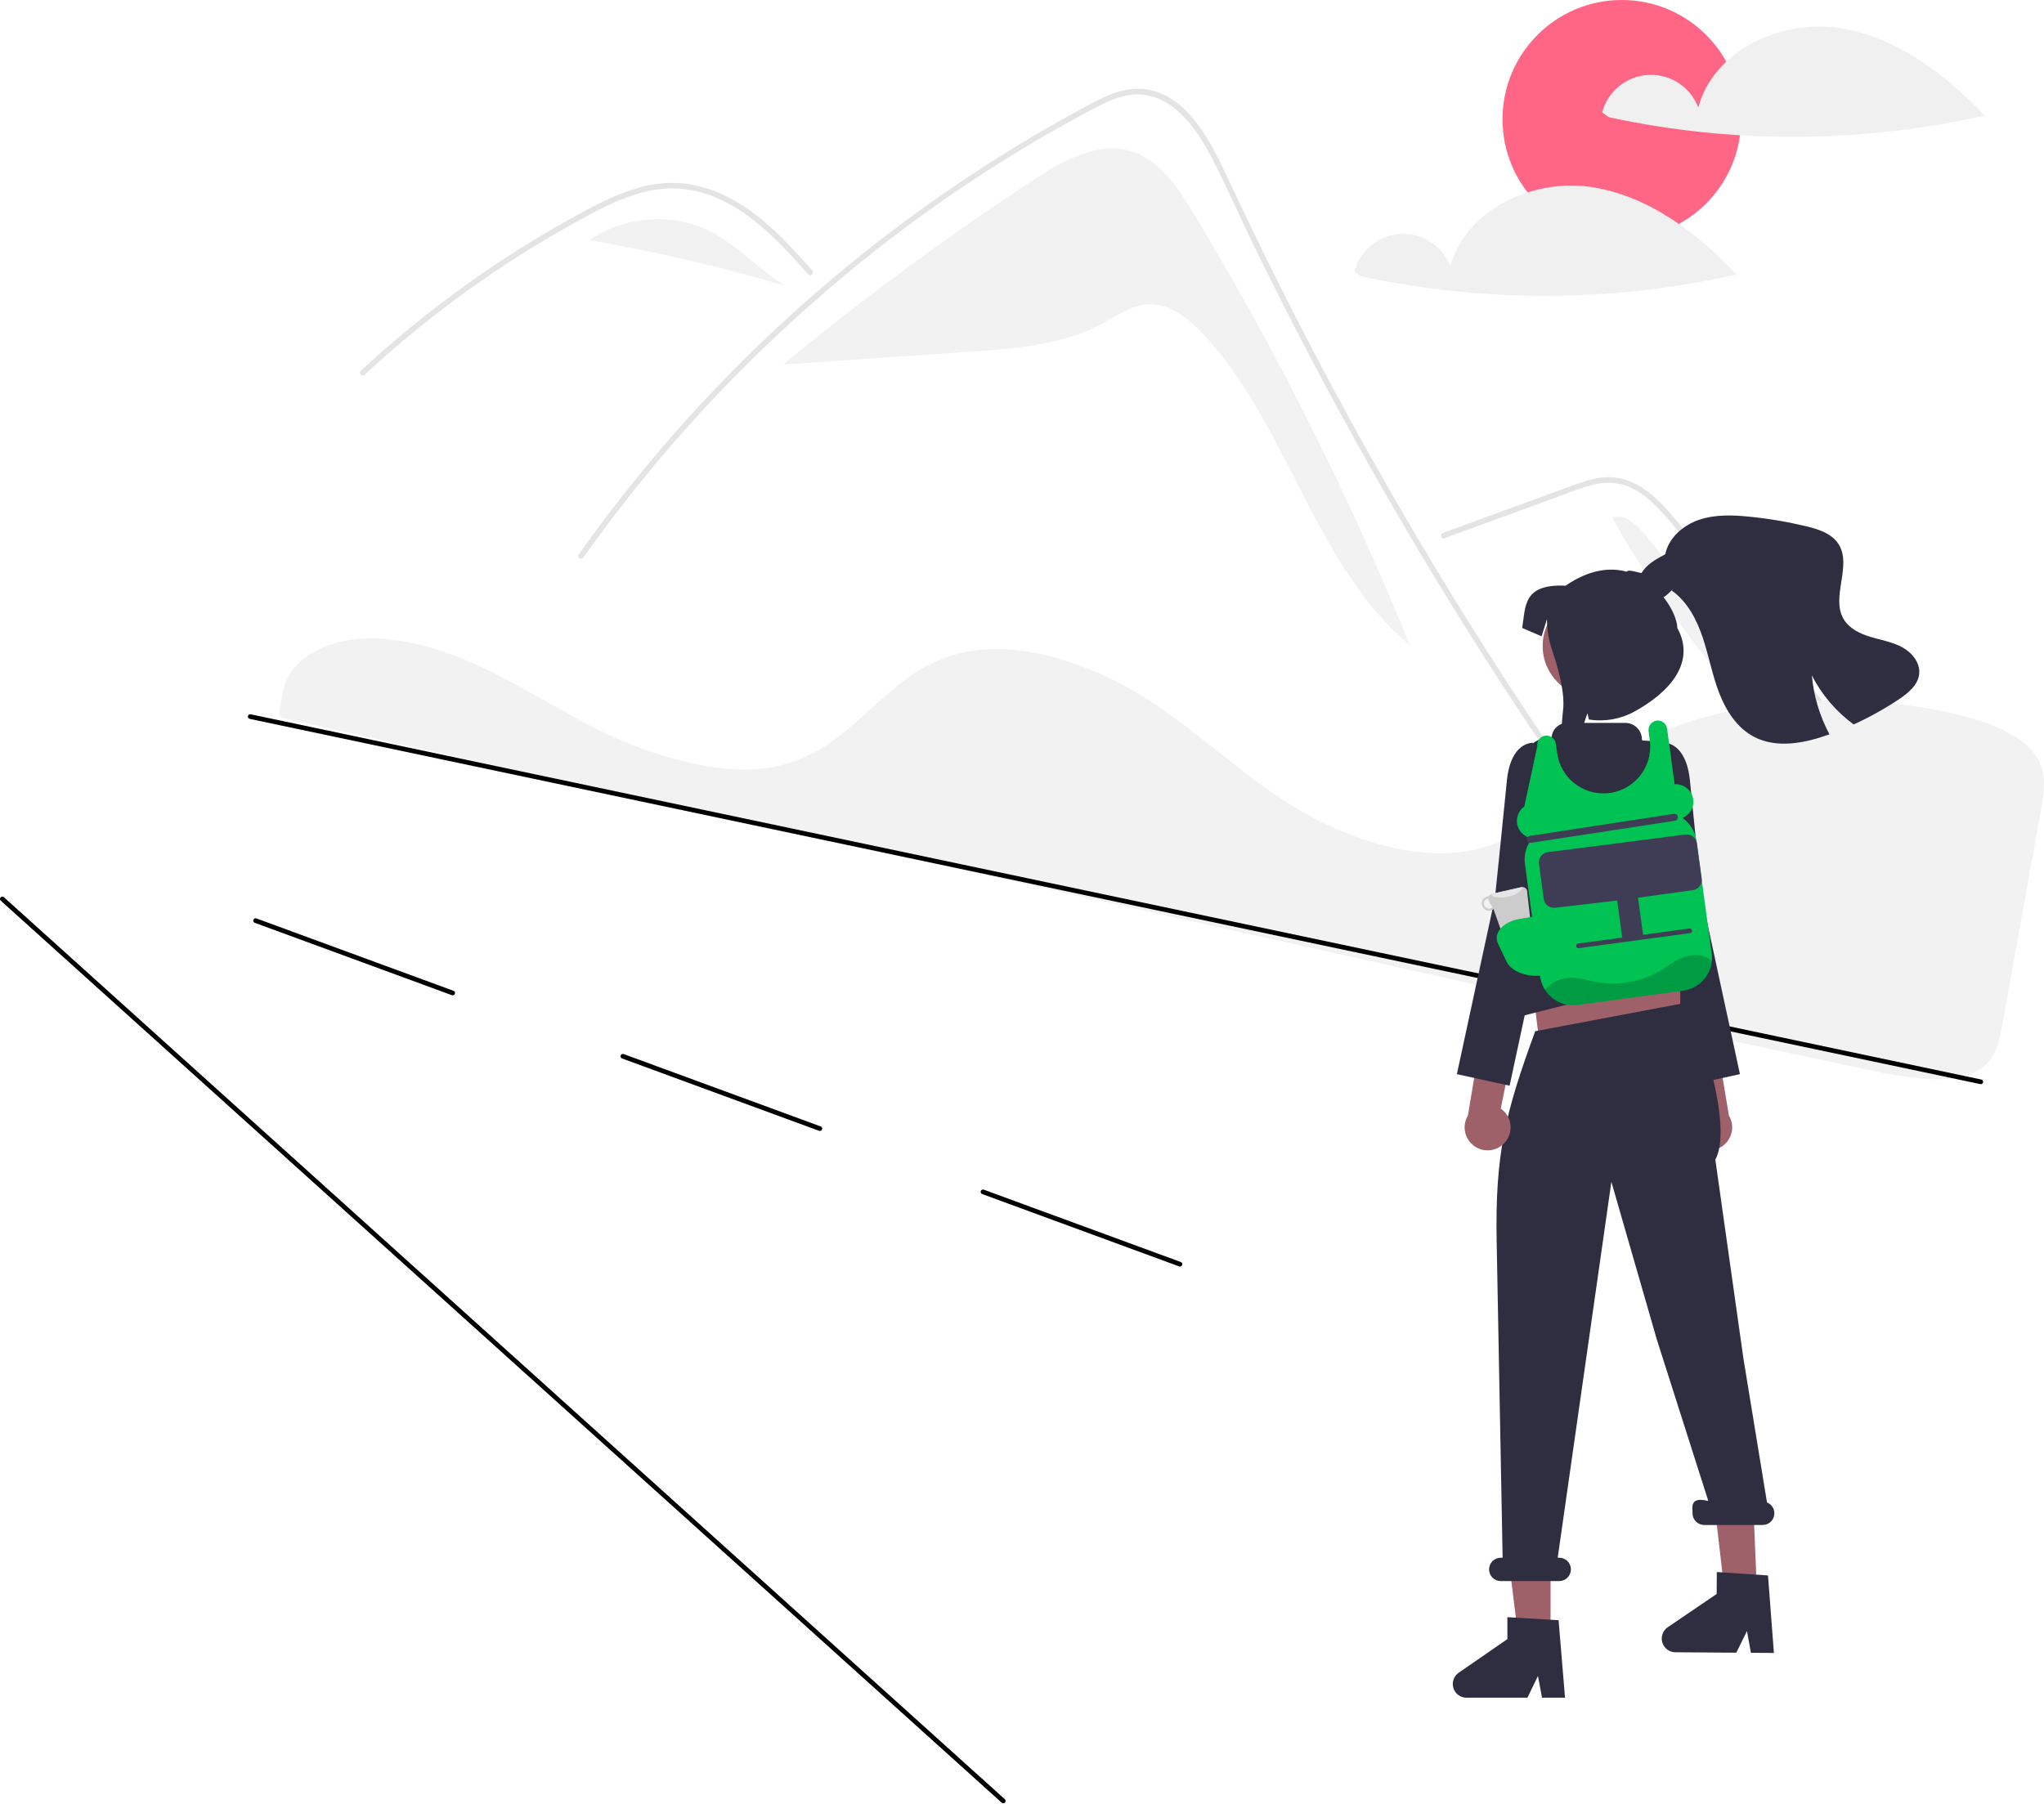
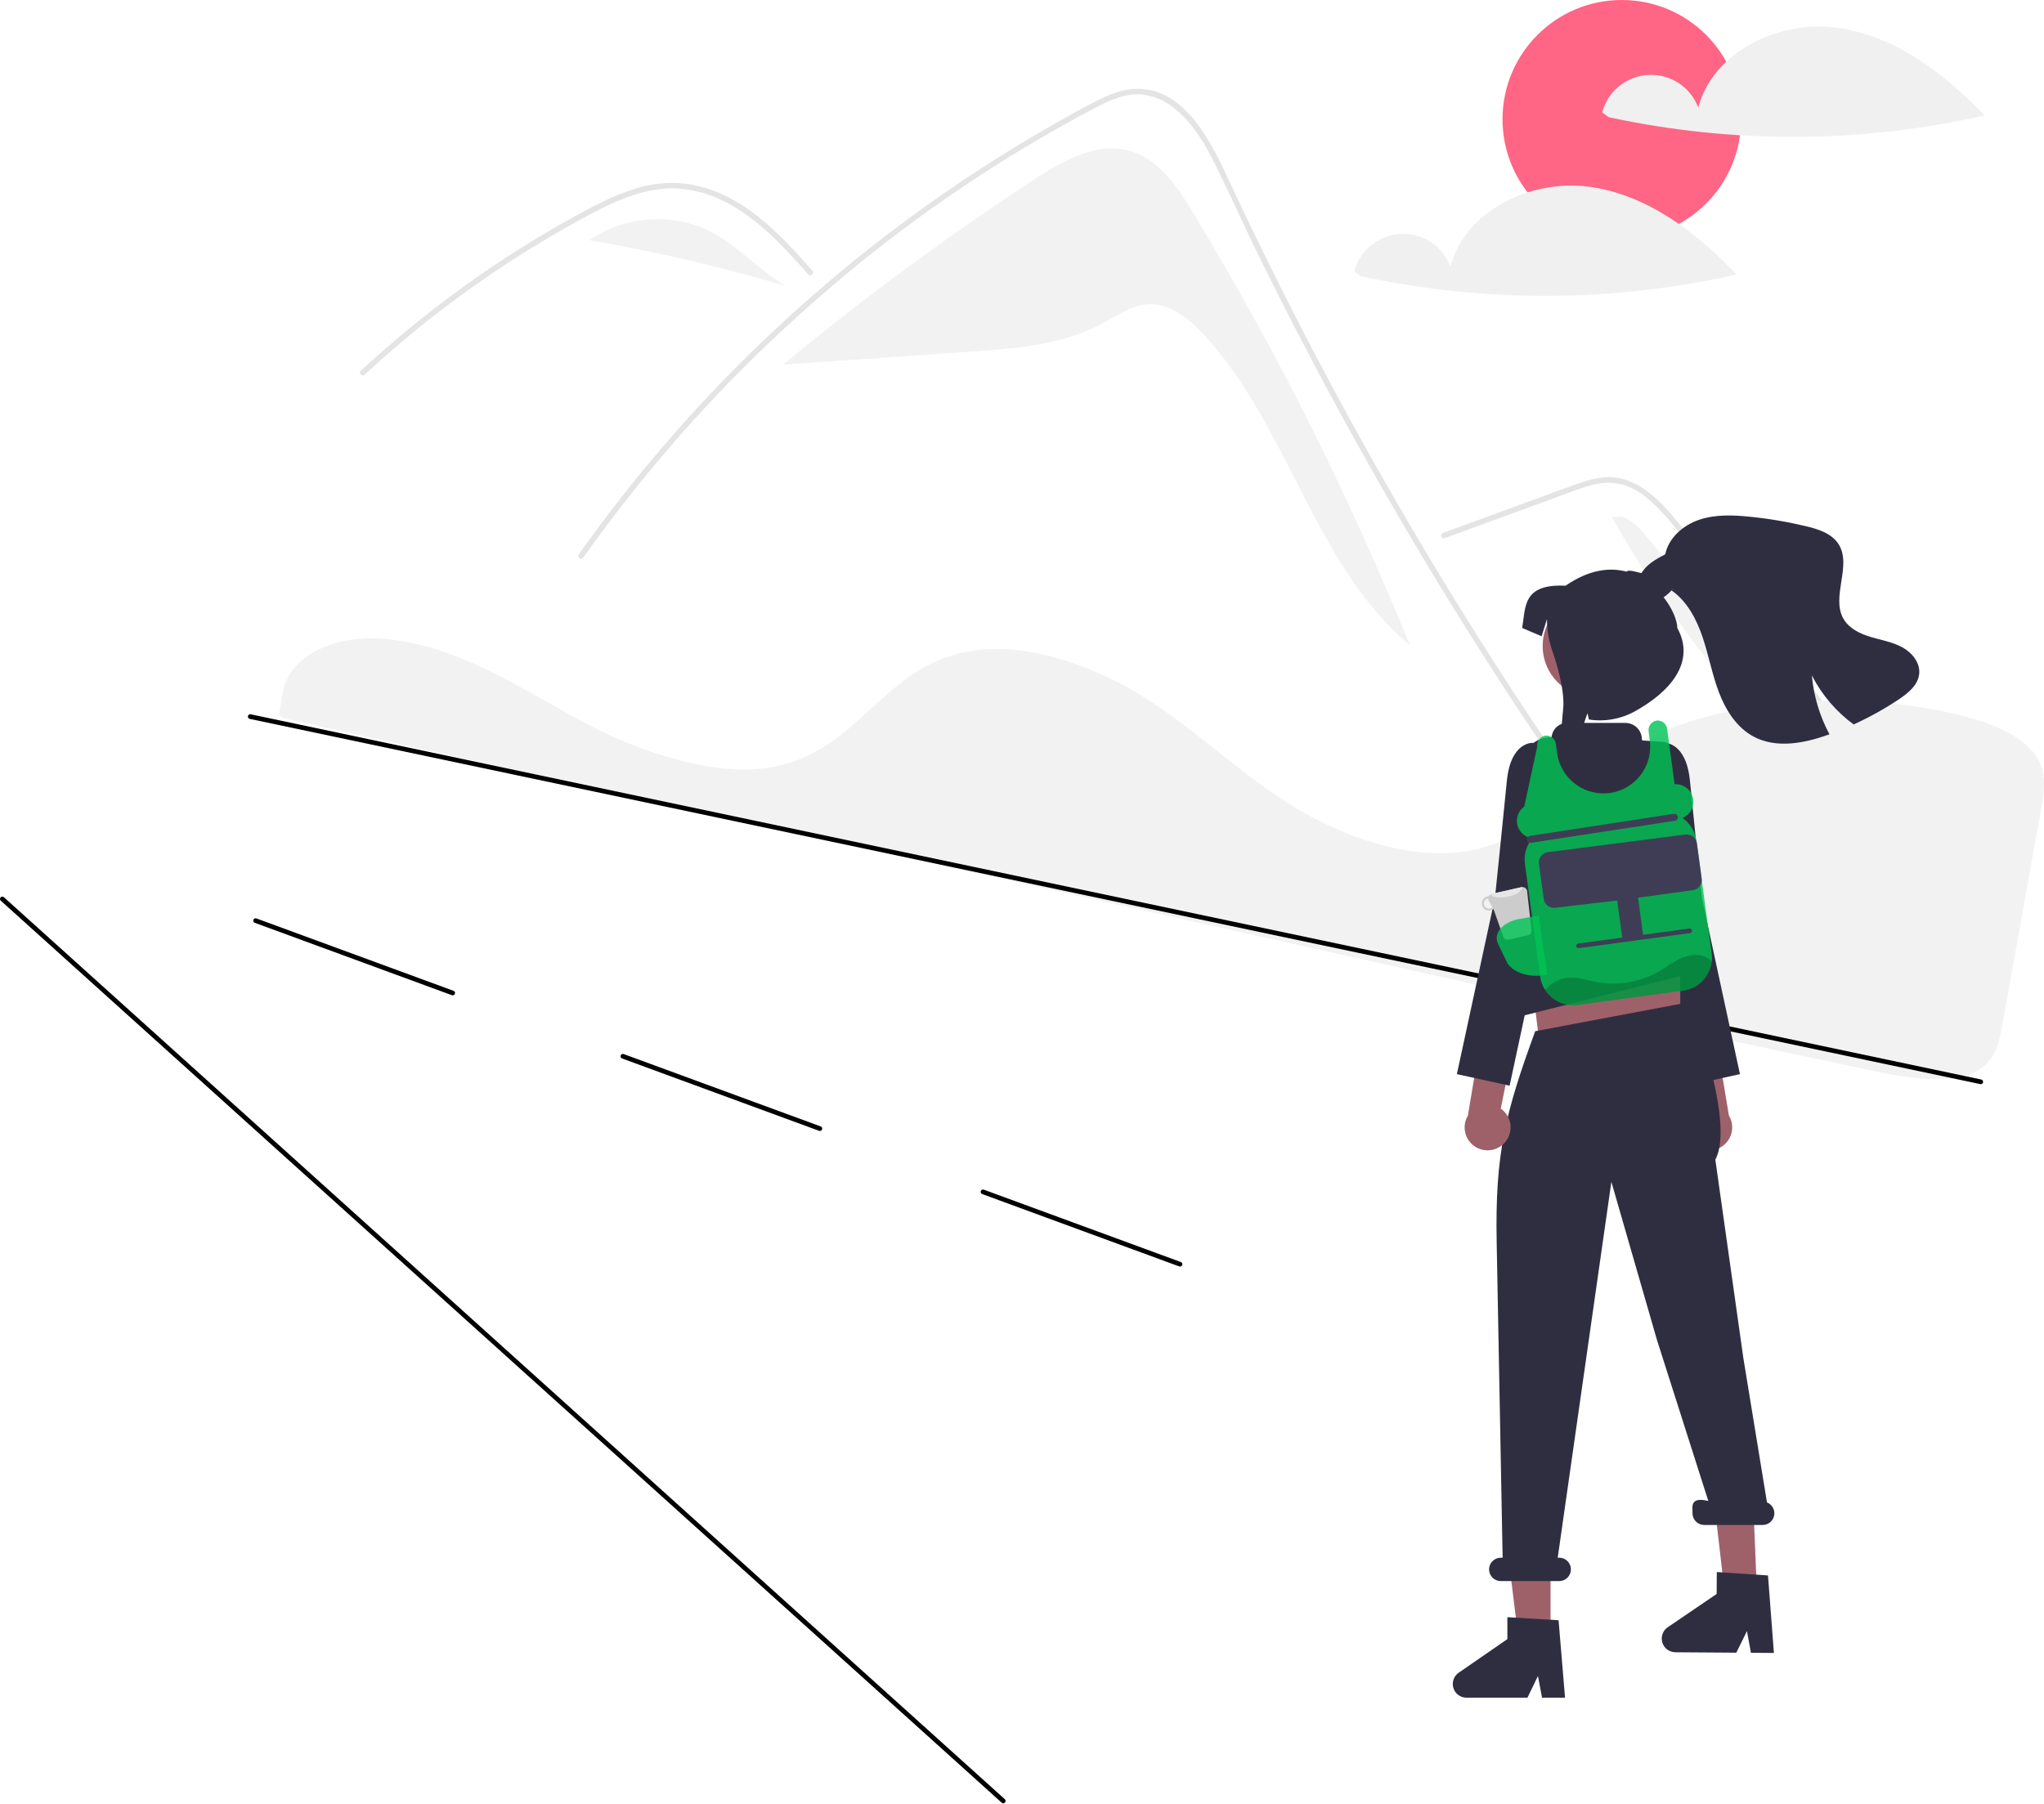
<svg xmlns="http://www.w3.org/2000/svg" data-name="Layer 1" width="874.039" height="771.292" viewBox="0 0 874.039 771.292">
  <path d="M673.062,155.137c-6.611-10.934-14.444-22.608-26.712-26.178-14.207-4.135-28.802,4.079-41.181,12.184a1200.013,1200.013,0,0,0-106.794,78.684l.037.424q39.846-2.748,79.691-5.496c19.192-1.324,39.044-2.83,56.005-11.909,6.436-3.445,12.71-8.047,20.003-8.368,9.061-.398,16.962,5.93,23.17,12.541,36.727,39.109,47.355,98.916,88.558,133.276A1307.621,1307.621,0,0,0,673.062,155.137Z" transform="translate(-162.9803 -64.354)" fill="#f2f2f2" />
  <path d="M898.816,486.852c-4.061-5.128-5.721-6.33-9.727-11.505Q840.159,412.063,797.108,344.504q-29.241-45.883-55.583-93.529-12.541-22.651-24.394-45.658-9.198-17.839-17.985-35.891c-1.675-3.437-3.303-6.891-4.923-10.352-3.817-8.139-7.563-16.318-11.585-24.346-4.583-9.151-10.162-18.744-18.578-24.891a25.346,25.346,0,0,0-13.204-5.081c-6.851-.443-13.173,2.386-19.115,5.476a615.324,615.324,0,0,0-120.996,83.438A629.917,629.917,0,0,0,412.444,302.789c-.869,1.241-2.924.055-2.047-1.193q5.18-7.325,10.565-14.492A633.399,633.399,0,0,1,582.67,136.269q15.73-10.194,32.051-19.431c5.484-3.106,10.992-6.171,16.594-9.048,5.492-2.821,11.324-5.358,17.598-5.452,21.351-.332,32.407,23.848,40,40.119q3.58,7.681,7.246,15.314,13.856,28.981,28.779,57.432,9.21,17.566,18.823,34.927,29.917,54.062,63.596,105.935c29.743,45.808,59.25,86.275,93.134,129.112C901.424,486.362,899.756,488.053,898.816,486.852Z" transform="translate(-162.9803 -64.354)" fill="#e4e4e4" />
  <path d="M508.636,181.73c-1.24-1.383-2.473-2.766-3.722-4.149-9.846-10.889-20.411-21.652-33.931-27.894a49.228,49.228,0,0,0-20.624-4.781c-7.38.024-14.595,1.96-21.414,4.67-3.224,1.288-6.377,2.75-9.482,4.307-3.548,1.786-7.033,3.69-10.502,5.61q-9.767,5.405-19.281,11.284-18.93,11.699-36.674,25.184-9.198,6.993-18.017,14.445-8.202,6.922-16.073,14.216c-1.122,1.035-2.797-.64-1.675-1.675,1.383-1.288,2.782-2.568,4.18-3.832q5.927-5.358,12.043-10.51,11.153-9.411,22.884-18.096,18.242-13.513,37.74-25.192,9.743-5.832,19.755-11.174c2.015-1.075,4.054-2.126,6.116-3.121a97.502,97.502,0,0,1,14.54-5.919,51.724,51.724,0,0,1,21.96-2.157,57.173,57.173,0,0,1,20.261,7.009c13.275,7.42,23.572,18.894,33.591,30.091C511.323,181.184,509.655,182.867,508.636,181.73Z" transform="translate(-162.9803 -64.354)" fill="#e4e4e4" />
  <path d="M780.643,294.569l31.811-11.635L828.249,277.157c5.144-1.881,10.276-4.023,15.593-5.37a24.6,24.6,0,0,1,14.114.18,32.529,32.529,0,0,1,11.008,6.824,89.337,89.337,0,0,1,9.029,9.642c3.439,4.133,6.827,8.308,10.23,12.47q21.068,25.765,41.86,51.755,20.792,25.989,41.306,52.198,20.564,26.274,40.845,52.767,2.484,3.246,4.965,6.494c.914,1.196,2.973.017,2.047-1.196q-20.431-26.76-41.147-53.3-20.767-26.604-41.82-52.982-21.053-26.378-42.391-52.527-5.316-6.515-10.649-13.015c-2.999-3.655-5.965-7.35-9.254-10.753-6.039-6.245-13.583-11.764-22.614-11.914-5.31-.088-10.448,1.597-15.381,3.381-5.318,1.924-10.624,3.884-15.935,5.826l-32.034,11.716-8.008,2.929c-1.421.52-.807,2.812.63,2.286Z" transform="translate(-162.9803 -64.354)" fill="#e4e4e4" />
  <path d="M466.796,163.388c-16.166-8.308-36.868-6.681-51.723,3.699a737.726,737.726,0,0,1,83.932,19.589C487.555,179.967,478.599,169.455,466.796,163.388Z" transform="translate(-162.9803 -64.354)" fill="#f2f2f2" />
  <path d="M414.914,167.059l-3.112,2.53c1.053-.885,2.147-1.715,3.271-2.501C415.02,167.078,414.967,167.068,414.914,167.059Z" transform="translate(-162.9803 -64.354)" fill="#f2f2f2" />
  <path d="M867.766,294.685c-3.131-3.812-6.517-7.803-11.201-9.351l-4.373.172A496.015,496.015,0,0,0,984.306,436.543Q926.036,365.614,867.766,294.685Z" transform="translate(-162.9803 -64.354)" fill="#f2f2f2" />
  <path d="M667.565,606.081a.992.992,0,0,1-.345-.062l-84.261-30.953a1.0 1,0,0,1,.689-1.877L667.91,604.142a1.0 1,0,0,1-.345,1.938Z" transform="translate(-162.9803 -64.354)" />
  <path d="M513.565,548.081a.992.992,0,0,1-.345-.062l-84.261-30.953a1.0 1,0,0,1,.689-1.877L513.91,546.142a1.0 1,0,0,1-.345,1.938Z" transform="translate(-162.9803 -64.354)" />
  <path d="M356.565,490.081a.992.992,0,0,1-.345-.062l-84.261-30.953a1.0 1,0,1,1,.689-1.877L356.91,488.142a1.0 1,0,0,1-.345,1.938Z" transform="translate(-162.9803 -64.354)" />
  <path d="M340.778,339.738c-3.513-.785-7.07-1.405-10.583-1.837l-.511-.063c-23.321-2.777-43.01,6.958-45.796,22.645l-.495,2.838c-.309,1.795-.643,3.725-1.04,5.86-.192,1.054.867,2.132,2.407,2.476L845.649,497.037c39.607,8.564,79.087,17.024,117.337,25.144a177.652,177.652,0,0,0,21.711,3.511c10.927.926,18.927-.293,24.46-3.725l.001 0c6.877-4.253,8.607-11.157,10.019-19.078,2.846-15.997,5.877-32.793,8.897-49.538,2.661-14.758,5.316-29.477,7.832-43.574,1.478-8.369,2.281-15.869-2.879-22.891-5.596-7.598-17.581-13.494-35.623-17.527-.218-.049-.434-.097-.655-.145-56.592-12.407-117.619-2.55-151.854,24.53-3.942,3.118-7.734,6.553-11.401,9.875a158.915,158.915,0,0,1-17.302,14.232,66.95,66.95,0,0,1-10.666,5.986c-.257.125-.548.255-.851.372-.705.318-1.433.613-2.135.865a62.042,62.042,0,0,1-12.655,3.397l-.431.065c-.326.056-.678.107-1.027.147a68.206,68.206,0,0,1-7.479.589c-10.812.309-22.585-1.669-34.991-5.882a151.752,151.752,0,0,1-32.578-15.751c-10.814-6.914-20.639-14.717-30.141-22.263-4.173-3.316-8.49-6.743-12.828-10.046-.815-.622-1.618-1.23-2.434-1.842-5.313-3.969-10.177-7.354-14.871-10.348a146.281,146.281,0,0,0-37.143-17.035c-13.864-4.03-26.63-5.128-37.931-3.275a60.649,60.649,0,0,0-9.253,2.27c-13.923,4.597-23.917,13.74-33.581,22.583-12.021,10.999-24.453,22.373-44.611,25.204-23.263,3.273-53.836-7.081-74.693-17.866-6.557-3.391-13.045-7.056-19.318-10.601q-3.801-2.148-7.611-4.28c-4.993-2.785-9.099-4.982-12.918-6.915l-1.208-.614c-.673-.337-1.346-.675-2.034-1.007-4.55-2.238-8.825-4.154-13.075-5.86l-1.004-.409c-2.021-.785-3.918-1.486-5.788-2.137l-.747-.259A109.236,109.236,0,0,0,340.778,339.738Z" transform="translate(-162.9803 -64.354)" fill="#f2f2f2" />
  <path d="M1009.981,528.062a1.009,1.009,0,0,1-.208-.021l-740-156.208a1,1,0,0,1,.413-1.957l740,156.208a1,1,0,0,1-.206,1.979Z" transform="translate(-162.9803 -64.354)" />
  <circle cx="693.5" cy="51" r="51" fill="#ff6584" />
  <path d="M948.516,76.224c-24.717-3.341-52.935,10.019-59.341,34.124a21.597,21.597,0,0,0-41.093,2.109l2.83,2.027a372.275,372.275,0,0,0,160.659-.726C994.377,95.688,973.233,79.565,948.516,76.224Z" transform="translate(-162.9803 -64.354)" fill="#f0f0f0" />
  <path d="M842.516,144.224c-24.717-3.341-52.935,10.019-59.341,34.124a21.597,21.597,0,0,0-41.093,2.109l2.83,2.027a372.275,372.275,0,0,0,160.659-.726C888.377,163.688,867.233,147.565,842.516,144.224Z" transform="translate(-162.9803 -64.354)" fill="#f0f0f0" />
  <path d="M886.872,553.437a9.76,9.76,0,0,1,1.357-14.904L872.689,461.346l17.161,5.51,12.439,74.659A9.813,9.813,0,0,1,886.872,553.437Z" transform="translate(-162.9803 -64.354)" fill="#9e616a" />
  <path d="M863.926,390.13l10.648-8.037s9.393-.665,11.056,16.274,5.079,49.95,5.079,49.95l16.293,75.463-22.554,4.95-17.451-81.438-10.469-24.184Z" transform="translate(-162.9803 -64.354)" fill="#2f2e41" />
  <polygon points="718.5 449 658.5 448 653.5 407 718.5 407 718.5 449" fill="#9e616a" />
  <polygon points="663.032 699.832 649.181 699.831 642.591 646.404 663.034 646.405 663.032 699.832" fill="#9e616a" />
  <polygon points="751.276 680.645 737.425 680.548 731.21 627.076 749.225 631.209 751.276 680.645" fill="#9e616a" />
  <polygon points="707.954 371.691 711.092 379.851 710.465 388.011 649.04 409.286 652.088 373.574 658.993 365.414 707.954 371.691" fill="#ffb6b6" />
  <circle cx="681.602" cy="276.32" r="21.938" fill="#9e616a" />
  <path d="M832.208,790.486h-9.829l-1.754-9.279-4.493,9.279H790.064a5.86,5.86,0,0,1-3.33-10.682l20.817-14.377v-9.381l21.896,1.307Z" transform="translate(-162.9803 -64.354)" fill="#2f2e41" />
  <path d="M921.523,771.351l-9.828-.069-1.689-9.292-4.558,9.248-26.067-.182a5.86,5.86,0,0,1-3.255-10.705l20.917-14.231.066-9.381,21.886,1.46Z" transform="translate(-162.9803 -64.354)" fill="#2f2e41" />
  <path d="M918.566,706.973l-10.086-61.619-12-85c8.788-16.32-11-67-11-67l-2.793.134L819.467,505.415l.014-.061c-12.931,35.268-17.215,52.691-16.506,90.248l2.547,135.01h-.799a5,5,0,0,0,0,10h25a5,5,0,0,0,0-10h-.645l22.947-160.757L871.48,637.354l22,69c-8-2-6.758,2.634-6.758,5.258a5,5,0,0,0,5,5h25a4.995,4.995,0,0,0,1.844-9.639Z" transform="translate(-162.9803 -64.354)" fill="#2f2e41" />
  <path d="M890.403,495.979l-2-20a3.987,3.987,0,0,0-3.605-2.995c-.833-9.527-4.339-50.629-4.549-52.421l-.008-.076-1.594-34.058a5.037,5.037,0,0,0-4.703-4.79l-8.421-.55a.446.446,0,0,1-.431-.445,7.081,7.081,0,0,0-7.081-7.081H833.08a6.63,6.63,0,0,0-6.576,5.804.44.44,0,0,1-.448.396l-.003-0a11.845,11.845,0,0,0-11.915,9.824c-3.408,19.831-10.239,64.84-6.862,89.862,1.176,8.711-1.359,1.812-1.803,9.1a5.365,5.365,0,0,0,1.336,3.89c-2.058.598-2.856,2.821-2.328,4.916l-.438-.108a4,4,0,0,0,4.856,2.901L885.502,480.836C887.644,480.296,890.943,498.121,890.403,495.979Z" transform="translate(-162.9803 -64.354)" fill="#2f2e41" />
  <path d="M806.089,553.437a9.76,9.76,0,0,0-1.357-14.904l15.54-77.187-17.161,5.51-12.439,74.659A9.813,9.813,0,0,0,806.089,553.437Z" transform="translate(-162.9803 -64.354)" fill="#9e616a" />
  <path d="M829.034,390.13l-10.648-8.037s-9.393-.665-11.056,16.274-5.079,49.95-5.079,49.95l-16.293,75.463,22.554,4.95,17.451-81.438,10.469-24.184Z" transform="translate(-162.9803 -64.354)" fill="#2f2e41" />
  <path d="M868.076,321.166c4.087,1.217,7.9-2.202,10.745-5.441l-1.011,1.2c6.692,4.713,10.693,12.39,13.289,20.161,2.596,7.763,4.044,15.894,6.975,23.546,2.93,7.643,7.66,15.037,14.9,18.85,9.699,5.107,21.583,2.785,31.9-.9.137-.051.266-.094.403-.146a65.737,65.737,0,0,1-7.523-25.191,59.771,59.771,0,0,0,17.873,20.967,137.213,137.213,0,0,0,19.381-10.779c3.984-2.665,8.183-6.109,8.645-10.882.471-4.738-3.067-9.065-7.24-11.344-4.173-2.279-8.971-3.05-13.529-4.421-4.55-1.362-9.194-3.599-11.584-7.711-5.509-9.459,3.761-22.8-2.151-32.02-2.913-4.533-8.568-6.349-13.812-7.609a182.606,182.606,0,0,0-24.317-4.104c-7.189-.72-14.617-.985-21.455,1.328-6.838,2.313-13.041,7.686-14.506,14.763-3.993,2.099-8.217,4.421-10.359,8.405C862.558,313.815,863.749,319.881,868.076,321.166Z" transform="translate(-162.9803 -64.354)" fill="#2f2e41" />
  <path d="M874.177,319.572c3.914,4.903,6.044,10.205,6.044,13.38,8.13,14.859-3.496,27.623-18.356,35.753a30.443,30.443,0,0,1-19.45,3.391l-.622-2.654-.842,2.39s-9.675,31.954-12.866,33.828c1.211-5.687,2.598-32.017,3.272-37.567.933-7.554-2.32-18.799-4.667-25.638a40.366,40.366,0,0,1-2.21-13.1v-.195l-2.285,7.34-8.319-3.549c1.548-8.878,0-18.956,18.556-18.082,10.036-6.902,18.873-7.953,26.133-5.996.937-1.448,6.339,1.264,7.9.502" transform="translate(-162.9803 -64.354)" fill="#2f2e41" />
-   <path d="M894.95,475.58a14.211,14.211,0,0,1-12.22,12.5l-45.17,6.12a14.224,14.224,0,0,1-15.99-12.18l-6.51-48.14a14.175,14.175,0,0,1,1.8-9.04l-.31-2.34a7.49,7.49,0,0,1-1.78-13.14l5.58-25.85a4.007,4.007,0,0,1,3.82-4.54,4.113,4.113,0,0,1,4.13,3.63l.51,3.8a20.001,20.001,0,0,0,39.82-2.66,20.672,20.672,0,0,0-.18-2.71l-.5-3.74a4.15,4.15,0,0,1,3.18-4.69,3.999,3.999,0,0,1,4.71,3.4l3.23,23.8a7.492,7.492,0,0,1,3.35,14.41,14.165,14.165,0,0,1,5.97,9.74l6.52,48.15A14,14,0,0,1,894.95,475.58Z" transform="translate(-162.9803 -64.354)" fill="#00c354" />
+   <path d="M894.95,475.58a14.211,14.211,0,0,1-12.22,12.5l-45.17,6.12a14.224,14.224,0,0,1-15.99-12.18l-6.51-48.14a14.175,14.175,0,0,1,1.8-9.04l-.31-2.34a7.49,7.49,0,0,1-1.78-13.14l5.58-25.85a4.007,4.007,0,0,1,3.82-4.54,4.113,4.113,0,0,1,4.13,3.63l.51,3.8a20.001,20.001,0,0,0,39.82-2.66,20.672,20.672,0,0,0-.18-2.71l-.5-3.74a4.15,4.15,0,0,1,3.18-4.69,3.999,3.999,0,0,1,4.71,3.4l3.23,23.8a7.492,7.492,0,0,1,3.35,14.41,14.165,14.165,0,0,1,5.97,9.74l6.52,48.15A14,14,0,0,1,894.95,475.58Z" transform="translate(-162.9803 -64.354)" fill="#00c355ce" />
  <path d="M815.906,423.559a1.502,1.502,0,0,1,1.285-1.688l61.566-9.437a1.5,1.5,0,1,1,.402,2.973l-61.566,9.437A1.502,1.502,0,0,1,815.906,423.559Z" transform="translate(-162.9803 -64.354)" fill="#3f3d56" />
  <path d="M823.101,448.829l-2.035-15.036a4.413,4.413,0,0,1,3.782-4.965l58.801-7.522a4.413,4.413,0,0,1,4.965,3.782l2.035,15.036a4.413,4.413,0,0,1-3.782,4.965L863.381,448.32a4.413,4.413,0,0,1,.117.489l2.079,15.36,19.819-2.682a1,1,0,1,1,.268,1.982l-19.819,2.682-8.919,1.207L838.098,469.906a1,1,0,0,1-.268-1.982l18.828-2.548-2.079-15.36a4.414,4.414,0,0,1-.017-.502l-26.496,3.097A4.413,4.413,0,0,1,823.101,448.829Z" transform="translate(-162.9803 -64.354)" fill="#3f3d56" />
  <path d="M591.98,835.646a.998.998,0,0,1-.669-.257l-428-385.792a1,1,0,0,1,1.339-1.486l428,385.792a1,1,0,0,1-.67,1.743Z" transform="translate(-162.9803 -64.354)" />
  <path d="M816.03,445.94a2.026,2.026,0,0,0-2.15-2.17,1.864,1.864,0,0,0-.32.04l-12.66,2.86a2.085,2.085,0,0,0-1.34,1.03,2.606,2.606,0,0,0-.55.08,3.076,3.076,0,1,0,1.36,6,3.118,3.118,0,0,0,1.24-.6l4.29,12.08a2.015,2.015,0,0,0,2.21.97l8.23-1.86a2.043,2.043,0,0,0,1.57-1.82Zm-15.85,6.98a2.2,2.2,0,0,1-.98-4.29c.04-.01.08,0,.12-.01a2.071,2.071,0,0,0,.27,1.04L801.16,452.4A2.071,2.071,0,0,1,800.18,452.92Z" transform="translate(-162.9803 -64.354)" fill="#ccc" />
  <path d="M813.88,443.77c.12,1.6-2.62,3.44-6.29,4.17-3.37.69-6.39.21-7.24-1.05a1.919,1.919,0,0,1,.55-.22l12.66-2.86A1.864,1.864,0,0,1,813.88,443.77Z" transform="translate(-162.9803 -64.354)" fill="#e6e6e6" />
-   <path d="M807.264,475.724l-3.675-7.646c-2.153-4.479,1.789-9.245,8.787-10.624L821,456l3.607,25.202-.747.147C816.862,482.727,809.417,480.203,807.264,475.724Z" transform="translate(-162.9803 -64.354)" fill="#00c354" />
+   <path d="M807.264,475.724l-3.675-7.646c-2.153-4.479,1.789-9.245,8.787-10.624L821,456l3.607,25.202-.747.147C816.862,482.727,809.417,480.203,807.264,475.724Z" transform="translate(-162.9803 -64.354)" fill="#00c355ce" />
  <g opacity="0.2">
    <path d="M894.95,475.58a14.211,14.211,0,0,1-12.22,12.5l-45.17,6.12a14.208,14.208,0,0,1-13.87-6.42,14.512,14.512,0,0,1,10.36-5.24c3.88-.2,7.64,1.09,11.44,1.81a39.589,39.589,0,0,0,26.83-4.45c3.53-2.05,6.71-4.67,10.59-6.13,3.88-1.45,8.89-1.4,11.7,1.43A4.033,4.033,0,0,1,894.95,475.58Z" transform="translate(-162.9803 -64.354)" />
  </g>
</svg>
